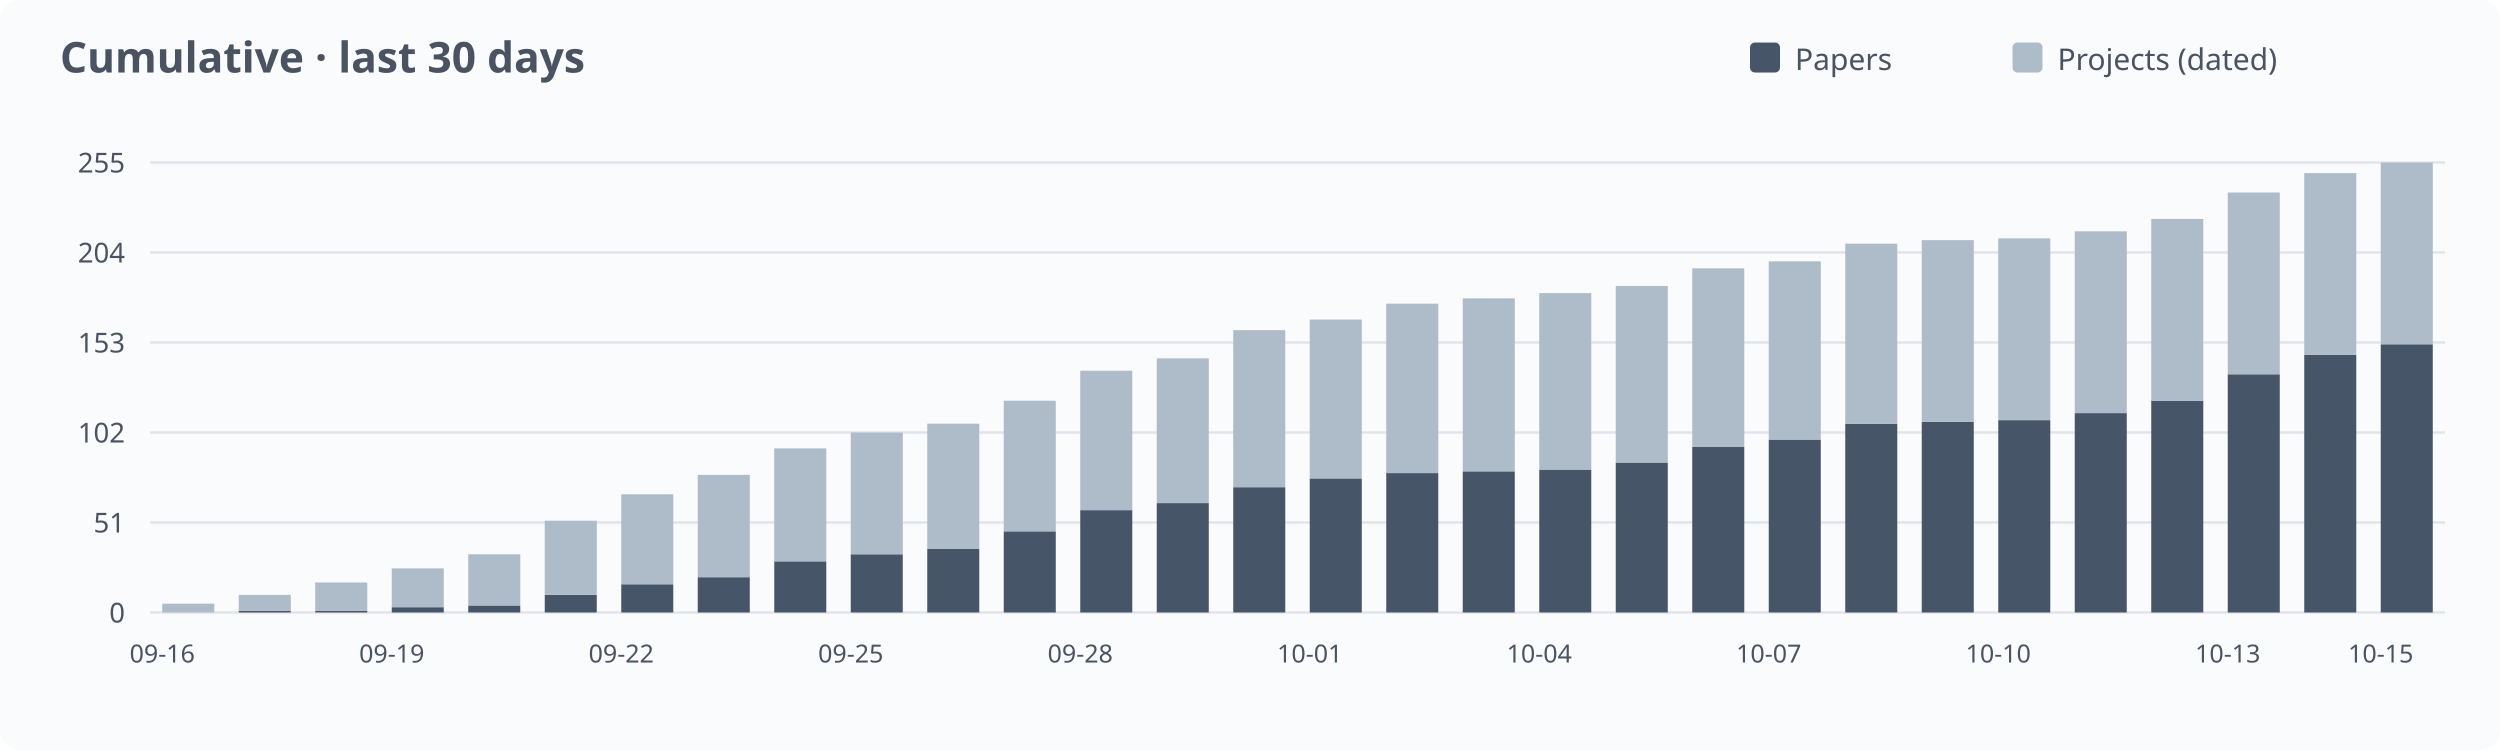
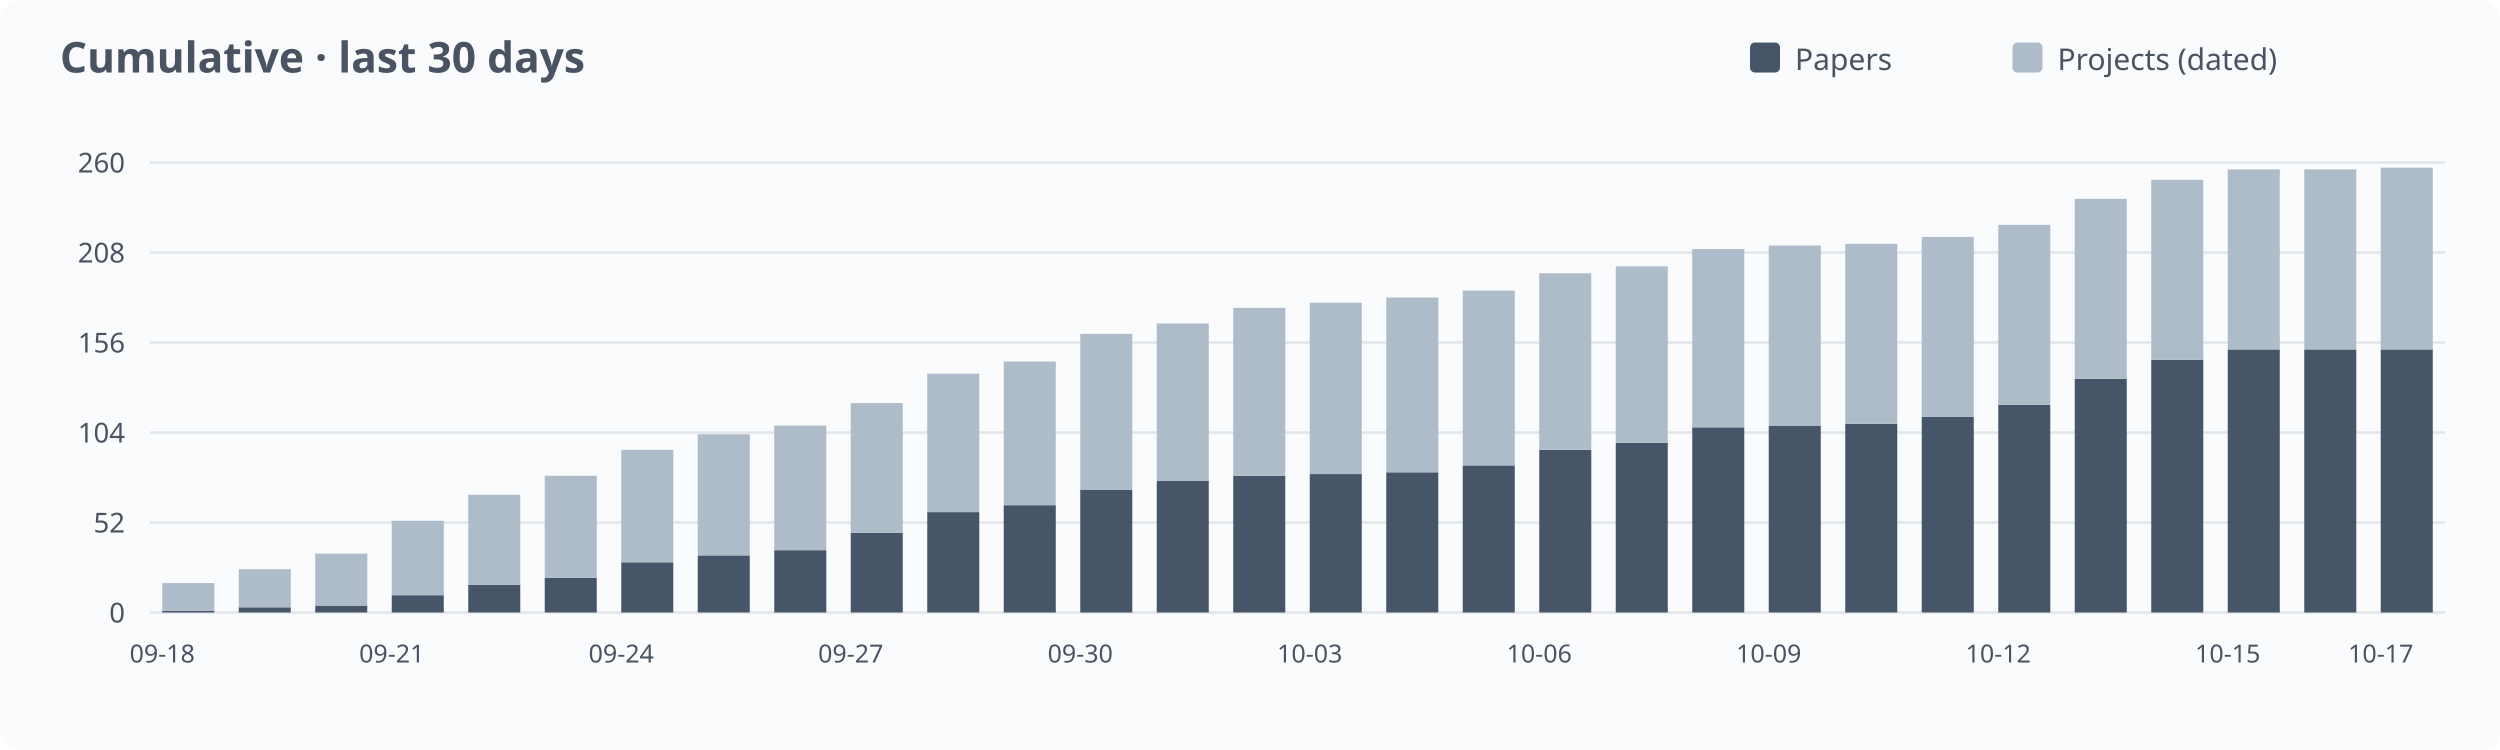
<svg xmlns="http://www.w3.org/2000/svg" width="1000" height="300" viewBox="0 0 1000 300" role="img" aria-labelledby="title desc">
  <rect width="100%" height="100%" rx="8" fill="#fafbfc" />
  <g font-family="system-ui,sans-serif" fill="#495362">
    <text x="24" y="29" font-size="17" font-weight="600">Cumulative · last 30 days</text>
    <rect x="700" y="17" width="12" height="12" rx="2" fill="#475569" />
    <text x="718" y="28" font-size="12">Papers</text>
    <rect x="805" y="17" width="12" height="12" rx="2" fill="#aebbc9" />
    <text x="823" y="28" font-size="12">Projects (dated)</text>
    <path d="M60 245.0H978" stroke="#e1e5ea" />
    <text x="50" y="249.0" text-anchor="end" font-size="11">0</text>
    <path d="M60 209.0H978" stroke="#e1e5ea" />
-     <text x="50" y="213.0" text-anchor="end" font-size="11">51</text>
+     <text x="50" y="213.0" text-anchor="end" font-size="11">52</text>
    <path d="M60 173.0H978" stroke="#e1e5ea" />
-     <text x="50" y="177.0" text-anchor="end" font-size="11">102</text>
+     <text x="50" y="177.0" text-anchor="end" font-size="11">104</text>
    <path d="M60 137.0H978" stroke="#e1e5ea" />
-     <text x="50" y="141.0" text-anchor="end" font-size="11">153</text>
+     <text x="50" y="141.0" text-anchor="end" font-size="11">156</text>
    <path d="M60 101.0H978" stroke="#e1e5ea" />
-     <text x="50" y="105.0" text-anchor="end" font-size="11">204</text>
+     <text x="50" y="105.0" text-anchor="end" font-size="11">208</text>
    <path d="M60 65.0H978" stroke="#e1e5ea" />
-     <text x="50" y="69.0" text-anchor="end" font-size="11">255</text>
-     <rect x="64.90" y="245.00" width="20.81" height="0.00" fill="#475569" />
-     <rect x="64.90" y="241.47" width="20.81" height="3.53" fill="#aebbc9" />
-     <text x="64.90" y="265" text-anchor="middle" font-size="10">09-16</text>
-     <rect x="95.50" y="244.29" width="20.81" height="0.71" fill="#475569" />
-     <rect x="95.50" y="237.94" width="20.81" height="6.35" fill="#aebbc9" />
-     <rect x="126.10" y="244.29" width="20.81" height="0.71" fill="#475569" />
-     <rect x="126.10" y="233.00" width="20.81" height="11.29" fill="#aebbc9" />
-     <rect x="156.70" y="242.88" width="20.81" height="2.12" fill="#475569" />
-     <rect x="156.70" y="227.35" width="20.81" height="15.53" fill="#aebbc9" />
-     <text x="156.70" y="265" text-anchor="middle" font-size="10">09-19</text>
-     <rect x="187.30" y="242.18" width="20.81" height="2.82" fill="#475569" />
-     <rect x="187.30" y="221.71" width="20.81" height="20.47" fill="#aebbc9" />
-     <rect x="217.90" y="237.94" width="20.81" height="7.06" fill="#475569" />
-     <rect x="217.90" y="208.29" width="20.81" height="29.65" fill="#aebbc9" />
-     <rect x="248.50" y="233.71" width="20.81" height="11.29" fill="#475569" />
-     <rect x="248.50" y="197.71" width="20.81" height="36.00" fill="#aebbc9" />
-     <text x="248.50" y="265" text-anchor="middle" font-size="10">09-22</text>
-     <rect x="279.10" y="230.88" width="20.81" height="14.12" fill="#475569" />
-     <rect x="279.10" y="189.94" width="20.81" height="40.94" fill="#aebbc9" />
-     <rect x="309.70" y="224.53" width="20.81" height="20.47" fill="#475569" />
-     <rect x="309.70" y="179.35" width="20.81" height="45.18" fill="#aebbc9" />
-     <rect x="340.30" y="221.71" width="20.81" height="23.29" fill="#475569" />
-     <rect x="340.30" y="173.00" width="20.81" height="48.71" fill="#aebbc9" />
-     <text x="340.30" y="265" text-anchor="middle" font-size="10">09-25</text>
-     <rect x="370.90" y="219.59" width="20.81" height="25.41" fill="#475569" />
-     <rect x="370.90" y="169.47" width="20.81" height="50.12" fill="#aebbc9" />
-     <rect x="401.50" y="212.53" width="20.81" height="32.47" fill="#475569" />
-     <rect x="401.50" y="160.29" width="20.81" height="52.24" fill="#aebbc9" />
-     <rect x="432.10" y="204.06" width="20.81" height="40.94" fill="#475569" />
-     <rect x="432.10" y="148.29" width="20.81" height="55.76" fill="#aebbc9" />
-     <text x="432.10" y="265" text-anchor="middle" font-size="10">09-28</text>
-     <rect x="462.70" y="201.24" width="20.81" height="43.76" fill="#475569" />
-     <rect x="462.70" y="143.35" width="20.81" height="57.88" fill="#aebbc9" />
-     <rect x="493.30" y="194.88" width="20.81" height="50.12" fill="#475569" />
-     <rect x="493.30" y="132.06" width="20.81" height="62.82" fill="#aebbc9" />
-     <rect x="523.90" y="191.35" width="20.81" height="53.65" fill="#475569" />
-     <rect x="523.90" y="127.82" width="20.81" height="63.53" fill="#aebbc9" />
-     <text x="523.90" y="265" text-anchor="middle" font-size="10">10-01</text>
-     <rect x="554.50" y="189.24" width="20.81" height="55.76" fill="#475569" />
-     <rect x="554.50" y="121.47" width="20.81" height="67.76" fill="#aebbc9" />
-     <rect x="585.10" y="188.53" width="20.81" height="56.47" fill="#475569" />
-     <rect x="585.10" y="119.35" width="20.81" height="69.18" fill="#aebbc9" />
-     <rect x="615.70" y="187.82" width="20.81" height="57.18" fill="#475569" />
-     <rect x="615.70" y="117.24" width="20.81" height="70.59" fill="#aebbc9" />
-     <text x="615.70" y="265" text-anchor="middle" font-size="10">10-04</text>
-     <rect x="646.30" y="185.00" width="20.81" height="60.00" fill="#475569" />
-     <rect x="646.30" y="114.41" width="20.81" height="70.59" fill="#aebbc9" />
-     <rect x="676.90" y="178.65" width="20.81" height="66.35" fill="#475569" />
-     <rect x="676.90" y="107.35" width="20.81" height="71.29" fill="#aebbc9" />
-     <rect x="707.50" y="175.82" width="20.81" height="69.18" fill="#475569" />
-     <rect x="707.50" y="104.53" width="20.81" height="71.29" fill="#aebbc9" />
-     <text x="707.50" y="265" text-anchor="middle" font-size="10">10-07</text>
-     <rect x="738.10" y="169.47" width="20.81" height="75.53" fill="#475569" />
-     <rect x="738.10" y="97.47" width="20.81" height="72.00" fill="#aebbc9" />
-     <rect x="768.70" y="168.76" width="20.81" height="76.24" fill="#475569" />
-     <rect x="768.70" y="96.06" width="20.81" height="72.71" fill="#aebbc9" />
-     <rect x="799.30" y="168.06" width="20.81" height="76.94" fill="#475569" />
-     <rect x="799.30" y="95.35" width="20.81" height="72.71" fill="#aebbc9" />
-     <text x="799.30" y="265" text-anchor="middle" font-size="10">10-10</text>
-     <rect x="829.90" y="165.24" width="20.81" height="79.76" fill="#475569" />
-     <rect x="829.90" y="92.53" width="20.81" height="72.71" fill="#aebbc9" />
-     <rect x="860.50" y="160.29" width="20.81" height="84.71" fill="#475569" />
-     <rect x="860.50" y="87.59" width="20.81" height="72.71" fill="#aebbc9" />
-     <rect x="891.10" y="149.71" width="20.81" height="95.29" fill="#475569" />
-     <rect x="891.10" y="77.00" width="20.81" height="72.71" fill="#aebbc9" />
-     <text x="891.10" y="265" text-anchor="middle" font-size="10">10-13</text>
-     <rect x="921.70" y="141.94" width="20.81" height="103.06" fill="#475569" />
-     <rect x="921.70" y="69.24" width="20.81" height="72.71" fill="#aebbc9" />
-     <rect x="952.30" y="137.71" width="20.81" height="107.29" fill="#475569" />
-     <rect x="952.30" y="65.00" width="20.81" height="72.71" fill="#aebbc9" />
-     <text x="952.30" y="265" text-anchor="middle" font-size="10">10-15</text>
+     <text x="50" y="69.0" text-anchor="end" font-size="11">260</text>
+     <rect x="64.90" y="244.31" width="20.81" height="0.69" fill="#475569" />
+     <rect x="64.90" y="233.23" width="20.81" height="11.08" fill="#aebbc9" />
+     <text x="64.90" y="265" text-anchor="middle" font-size="10">09-18</text>
+     <rect x="95.50" y="242.92" width="20.81" height="2.08" fill="#475569" />
+     <rect x="95.50" y="227.69" width="20.81" height="15.23" fill="#aebbc9" />
+     <rect x="126.10" y="242.23" width="20.81" height="2.77" fill="#475569" />
+     <rect x="126.10" y="221.46" width="20.81" height="20.77" fill="#aebbc9" />
+     <rect x="156.70" y="238.08" width="20.81" height="6.92" fill="#475569" />
+     <rect x="156.70" y="208.31" width="20.81" height="29.77" fill="#aebbc9" />
+     <text x="156.70" y="265" text-anchor="middle" font-size="10">09-21</text>
+     <rect x="187.30" y="233.92" width="20.81" height="11.08" fill="#475569" />
+     <rect x="187.30" y="197.92" width="20.81" height="36.00" fill="#aebbc9" />
+     <rect x="217.90" y="231.15" width="20.81" height="13.85" fill="#475569" />
+     <rect x="217.90" y="190.31" width="20.81" height="40.85" fill="#aebbc9" />
+     <rect x="248.50" y="224.92" width="20.81" height="20.08" fill="#475569" />
+     <rect x="248.50" y="179.92" width="20.81" height="45.00" fill="#aebbc9" />
+     <text x="248.50" y="265" text-anchor="middle" font-size="10">09-24</text>
+     <rect x="279.10" y="222.15" width="20.81" height="22.85" fill="#475569" />
+     <rect x="279.10" y="173.69" width="20.81" height="48.46" fill="#aebbc9" />
+     <rect x="309.70" y="220.08" width="20.81" height="24.92" fill="#475569" />
+     <rect x="309.70" y="170.23" width="20.81" height="49.85" fill="#aebbc9" />
+     <rect x="340.30" y="213.15" width="20.81" height="31.85" fill="#475569" />
+     <rect x="340.30" y="161.23" width="20.81" height="51.92" fill="#aebbc9" />
+     <text x="340.30" y="265" text-anchor="middle" font-size="10">09-27</text>
+     <rect x="370.90" y="204.85" width="20.81" height="40.15" fill="#475569" />
+     <rect x="370.90" y="149.46" width="20.81" height="55.38" fill="#aebbc9" />
+     <rect x="401.50" y="202.08" width="20.81" height="42.92" fill="#475569" />
+     <rect x="401.50" y="144.62" width="20.81" height="57.46" fill="#aebbc9" />
+     <rect x="432.10" y="195.85" width="20.81" height="49.15" fill="#475569" />
+     <rect x="432.10" y="133.54" width="20.81" height="62.31" fill="#aebbc9" />
+     <text x="432.10" y="265" text-anchor="middle" font-size="10">09-30</text>
+     <rect x="462.70" y="192.38" width="20.81" height="52.62" fill="#475569" />
+     <rect x="462.70" y="129.38" width="20.81" height="63.00" fill="#aebbc9" />
+     <rect x="493.30" y="190.31" width="20.81" height="54.69" fill="#475569" />
+     <rect x="493.30" y="123.15" width="20.81" height="67.15" fill="#aebbc9" />
+     <rect x="523.90" y="189.62" width="20.81" height="55.38" fill="#475569" />
+     <rect x="523.90" y="121.08" width="20.81" height="68.54" fill="#aebbc9" />
+     <text x="523.90" y="265" text-anchor="middle" font-size="10">10-03</text>
+     <rect x="554.50" y="188.92" width="20.81" height="56.08" fill="#475569" />
+     <rect x="554.50" y="119.00" width="20.81" height="69.92" fill="#aebbc9" />
+     <rect x="585.10" y="186.15" width="20.81" height="58.85" fill="#475569" />
+     <rect x="585.10" y="116.23" width="20.81" height="69.92" fill="#aebbc9" />
+     <rect x="615.70" y="179.92" width="20.81" height="65.08" fill="#475569" />
+     <rect x="615.70" y="109.31" width="20.81" height="70.62" fill="#aebbc9" />
+     <text x="615.70" y="265" text-anchor="middle" font-size="10">10-06</text>
+     <rect x="646.30" y="177.15" width="20.81" height="67.85" fill="#475569" />
+     <rect x="646.30" y="106.54" width="20.81" height="70.62" fill="#aebbc9" />
+     <rect x="676.90" y="170.92" width="20.81" height="74.08" fill="#475569" />
+     <rect x="676.90" y="99.62" width="20.81" height="71.31" fill="#aebbc9" />
+     <rect x="707.50" y="170.23" width="20.81" height="74.77" fill="#475569" />
+     <rect x="707.50" y="98.23" width="20.81" height="72.00" fill="#aebbc9" />
+     <text x="707.50" y="265" text-anchor="middle" font-size="10">10-09</text>
+     <rect x="738.10" y="169.54" width="20.81" height="75.46" fill="#475569" />
+     <rect x="738.10" y="97.54" width="20.81" height="72.00" fill="#aebbc9" />
+     <rect x="768.70" y="166.77" width="20.81" height="78.23" fill="#475569" />
+     <rect x="768.70" y="94.77" width="20.81" height="72.00" fill="#aebbc9" />
+     <rect x="799.30" y="161.92" width="20.81" height="83.08" fill="#475569" />
+     <rect x="799.30" y="89.92" width="20.81" height="72.00" fill="#aebbc9" />
+     <text x="799.30" y="265" text-anchor="middle" font-size="10">10-12</text>
+     <rect x="829.90" y="151.54" width="20.81" height="93.46" fill="#475569" />
+     <rect x="829.90" y="79.54" width="20.81" height="72.00" fill="#aebbc9" />
+     <rect x="860.50" y="143.92" width="20.81" height="101.08" fill="#475569" />
+     <rect x="860.50" y="71.92" width="20.81" height="72.00" fill="#aebbc9" />
+     <rect x="891.10" y="139.77" width="20.81" height="105.23" fill="#475569" />
+     <rect x="891.10" y="67.77" width="20.81" height="72.00" fill="#aebbc9" />
+     <text x="891.10" y="265" text-anchor="middle" font-size="10">10-15</text>
+     <rect x="921.70" y="139.77" width="20.81" height="105.23" fill="#475569" />
+     <rect x="921.70" y="67.77" width="20.81" height="72.00" fill="#aebbc9" />
+     <rect x="952.30" y="139.77" width="20.81" height="105.23" fill="#475569" />
+     <rect x="952.30" y="67.08" width="20.81" height="72.69" fill="#aebbc9" />
+     <text x="952.30" y="265" text-anchor="middle" font-size="10">10-17</text>
  </g>
</svg>
